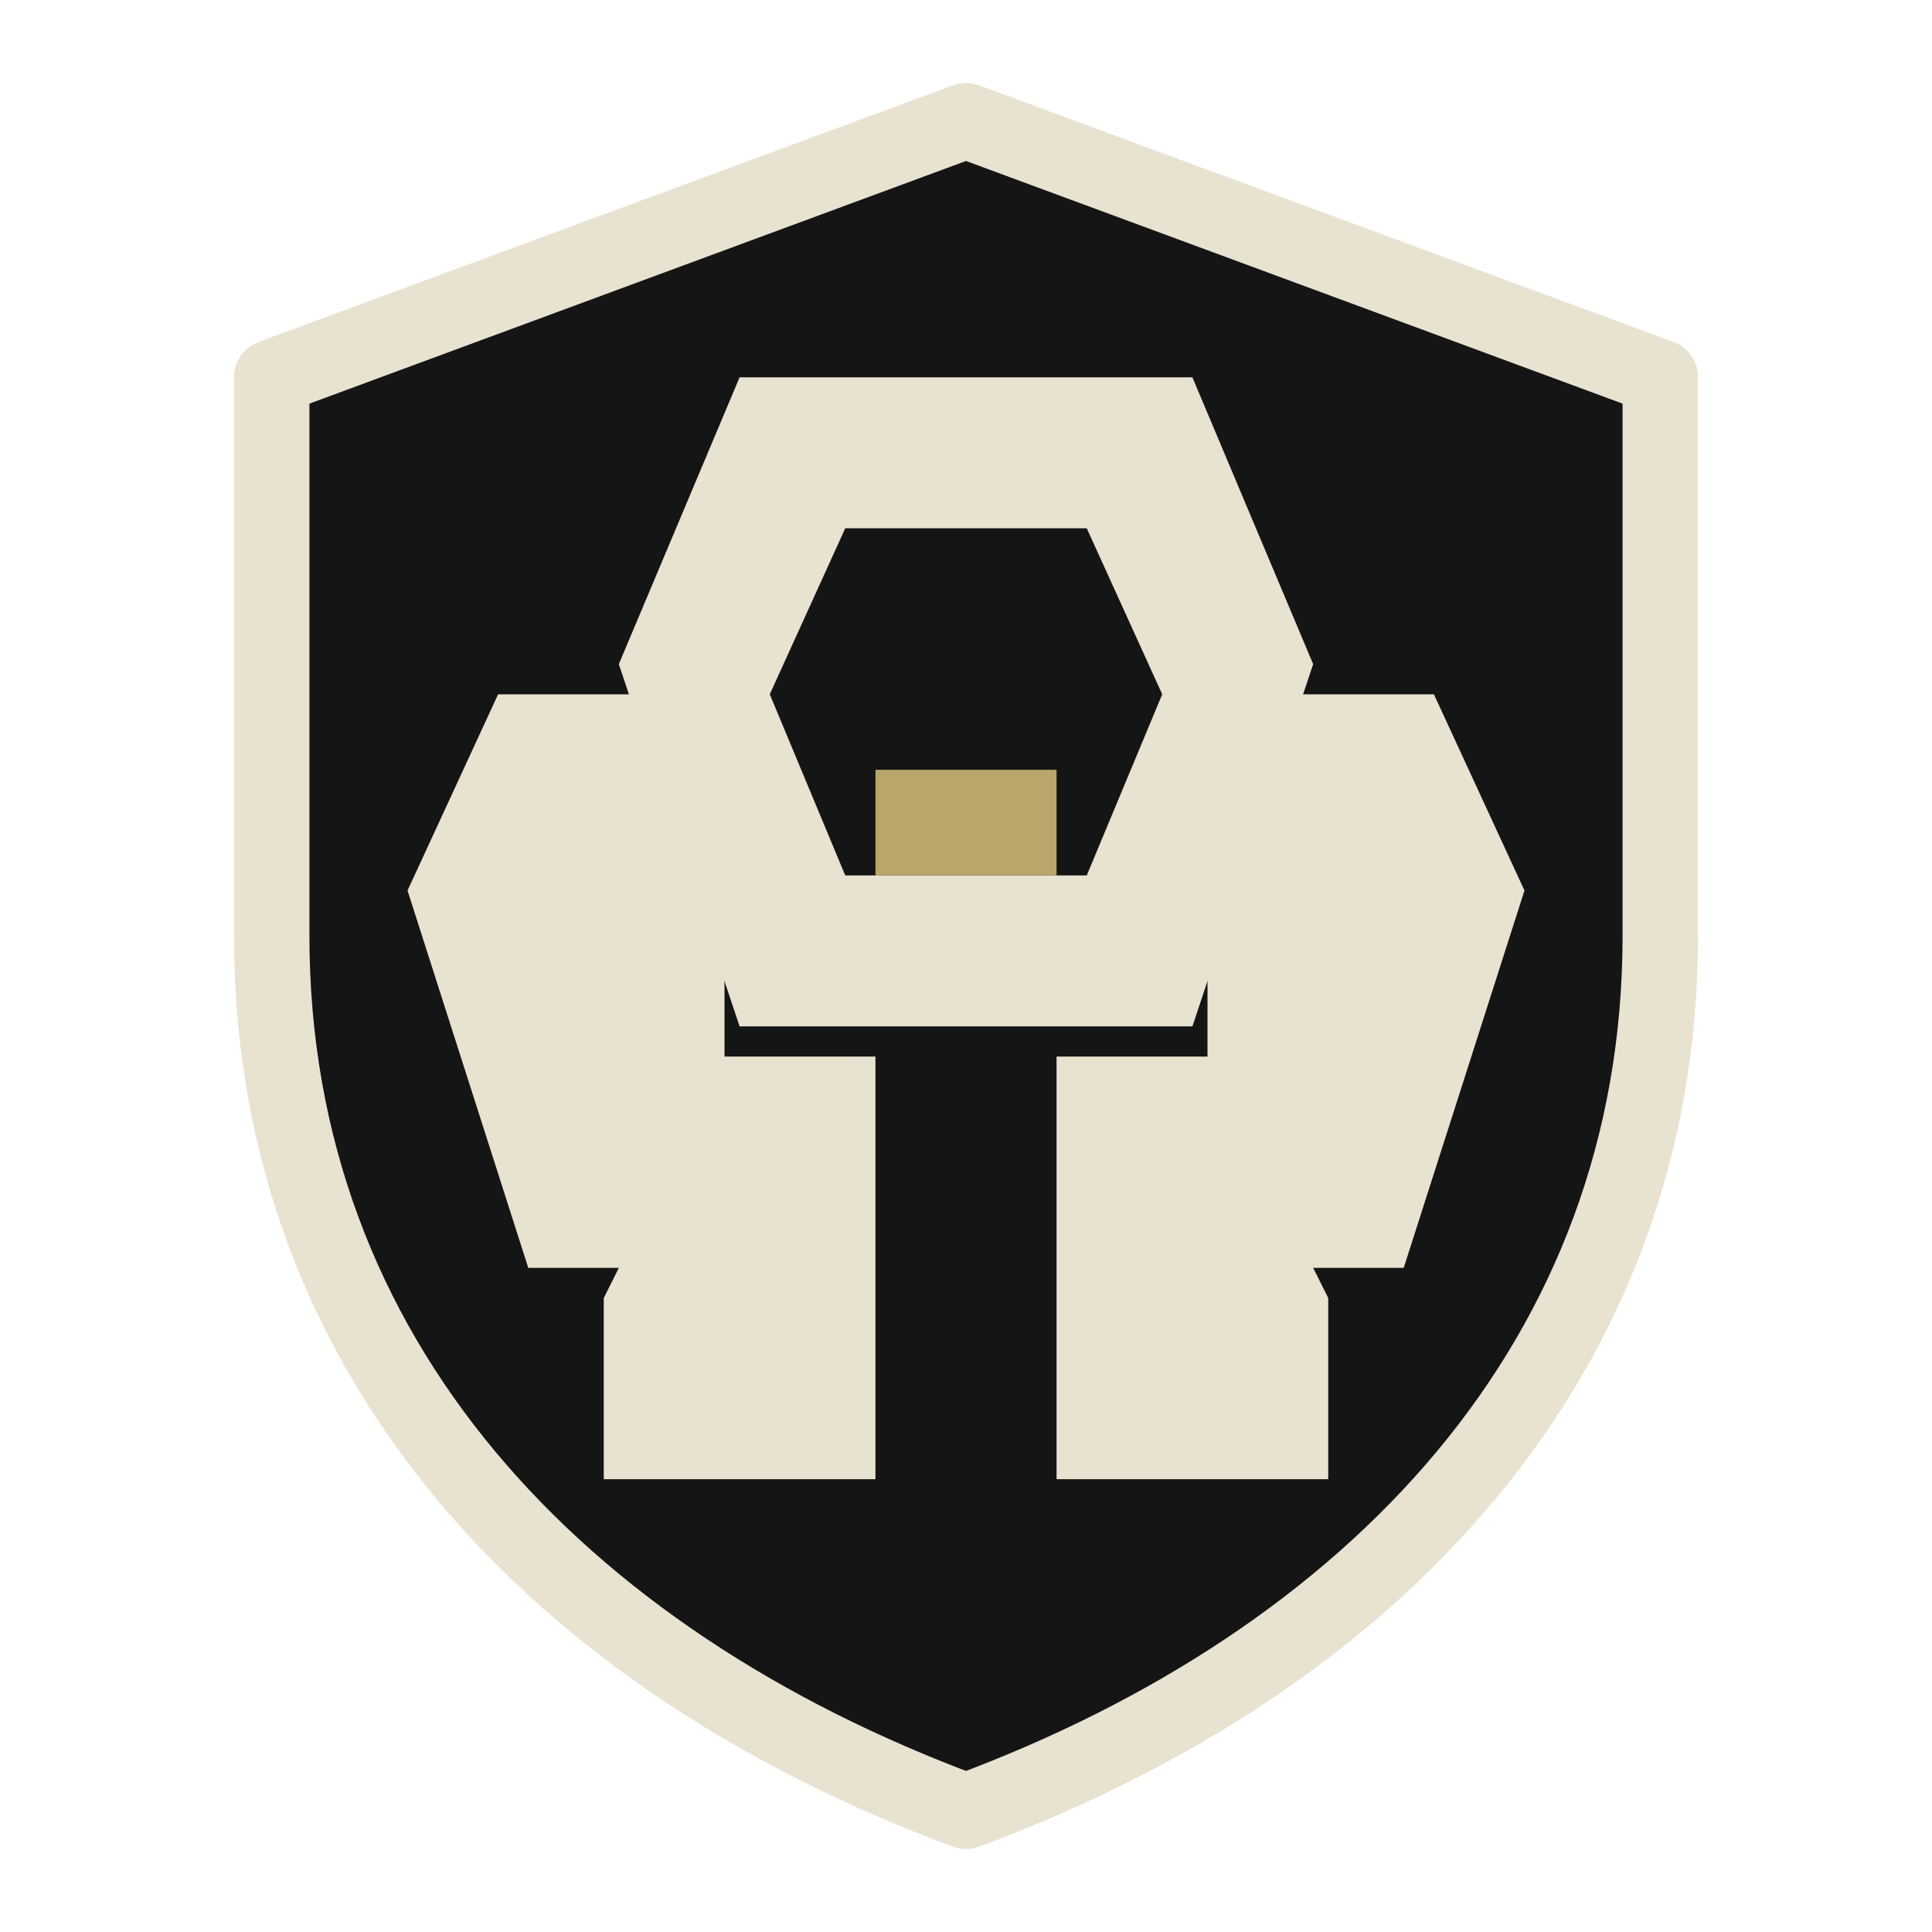
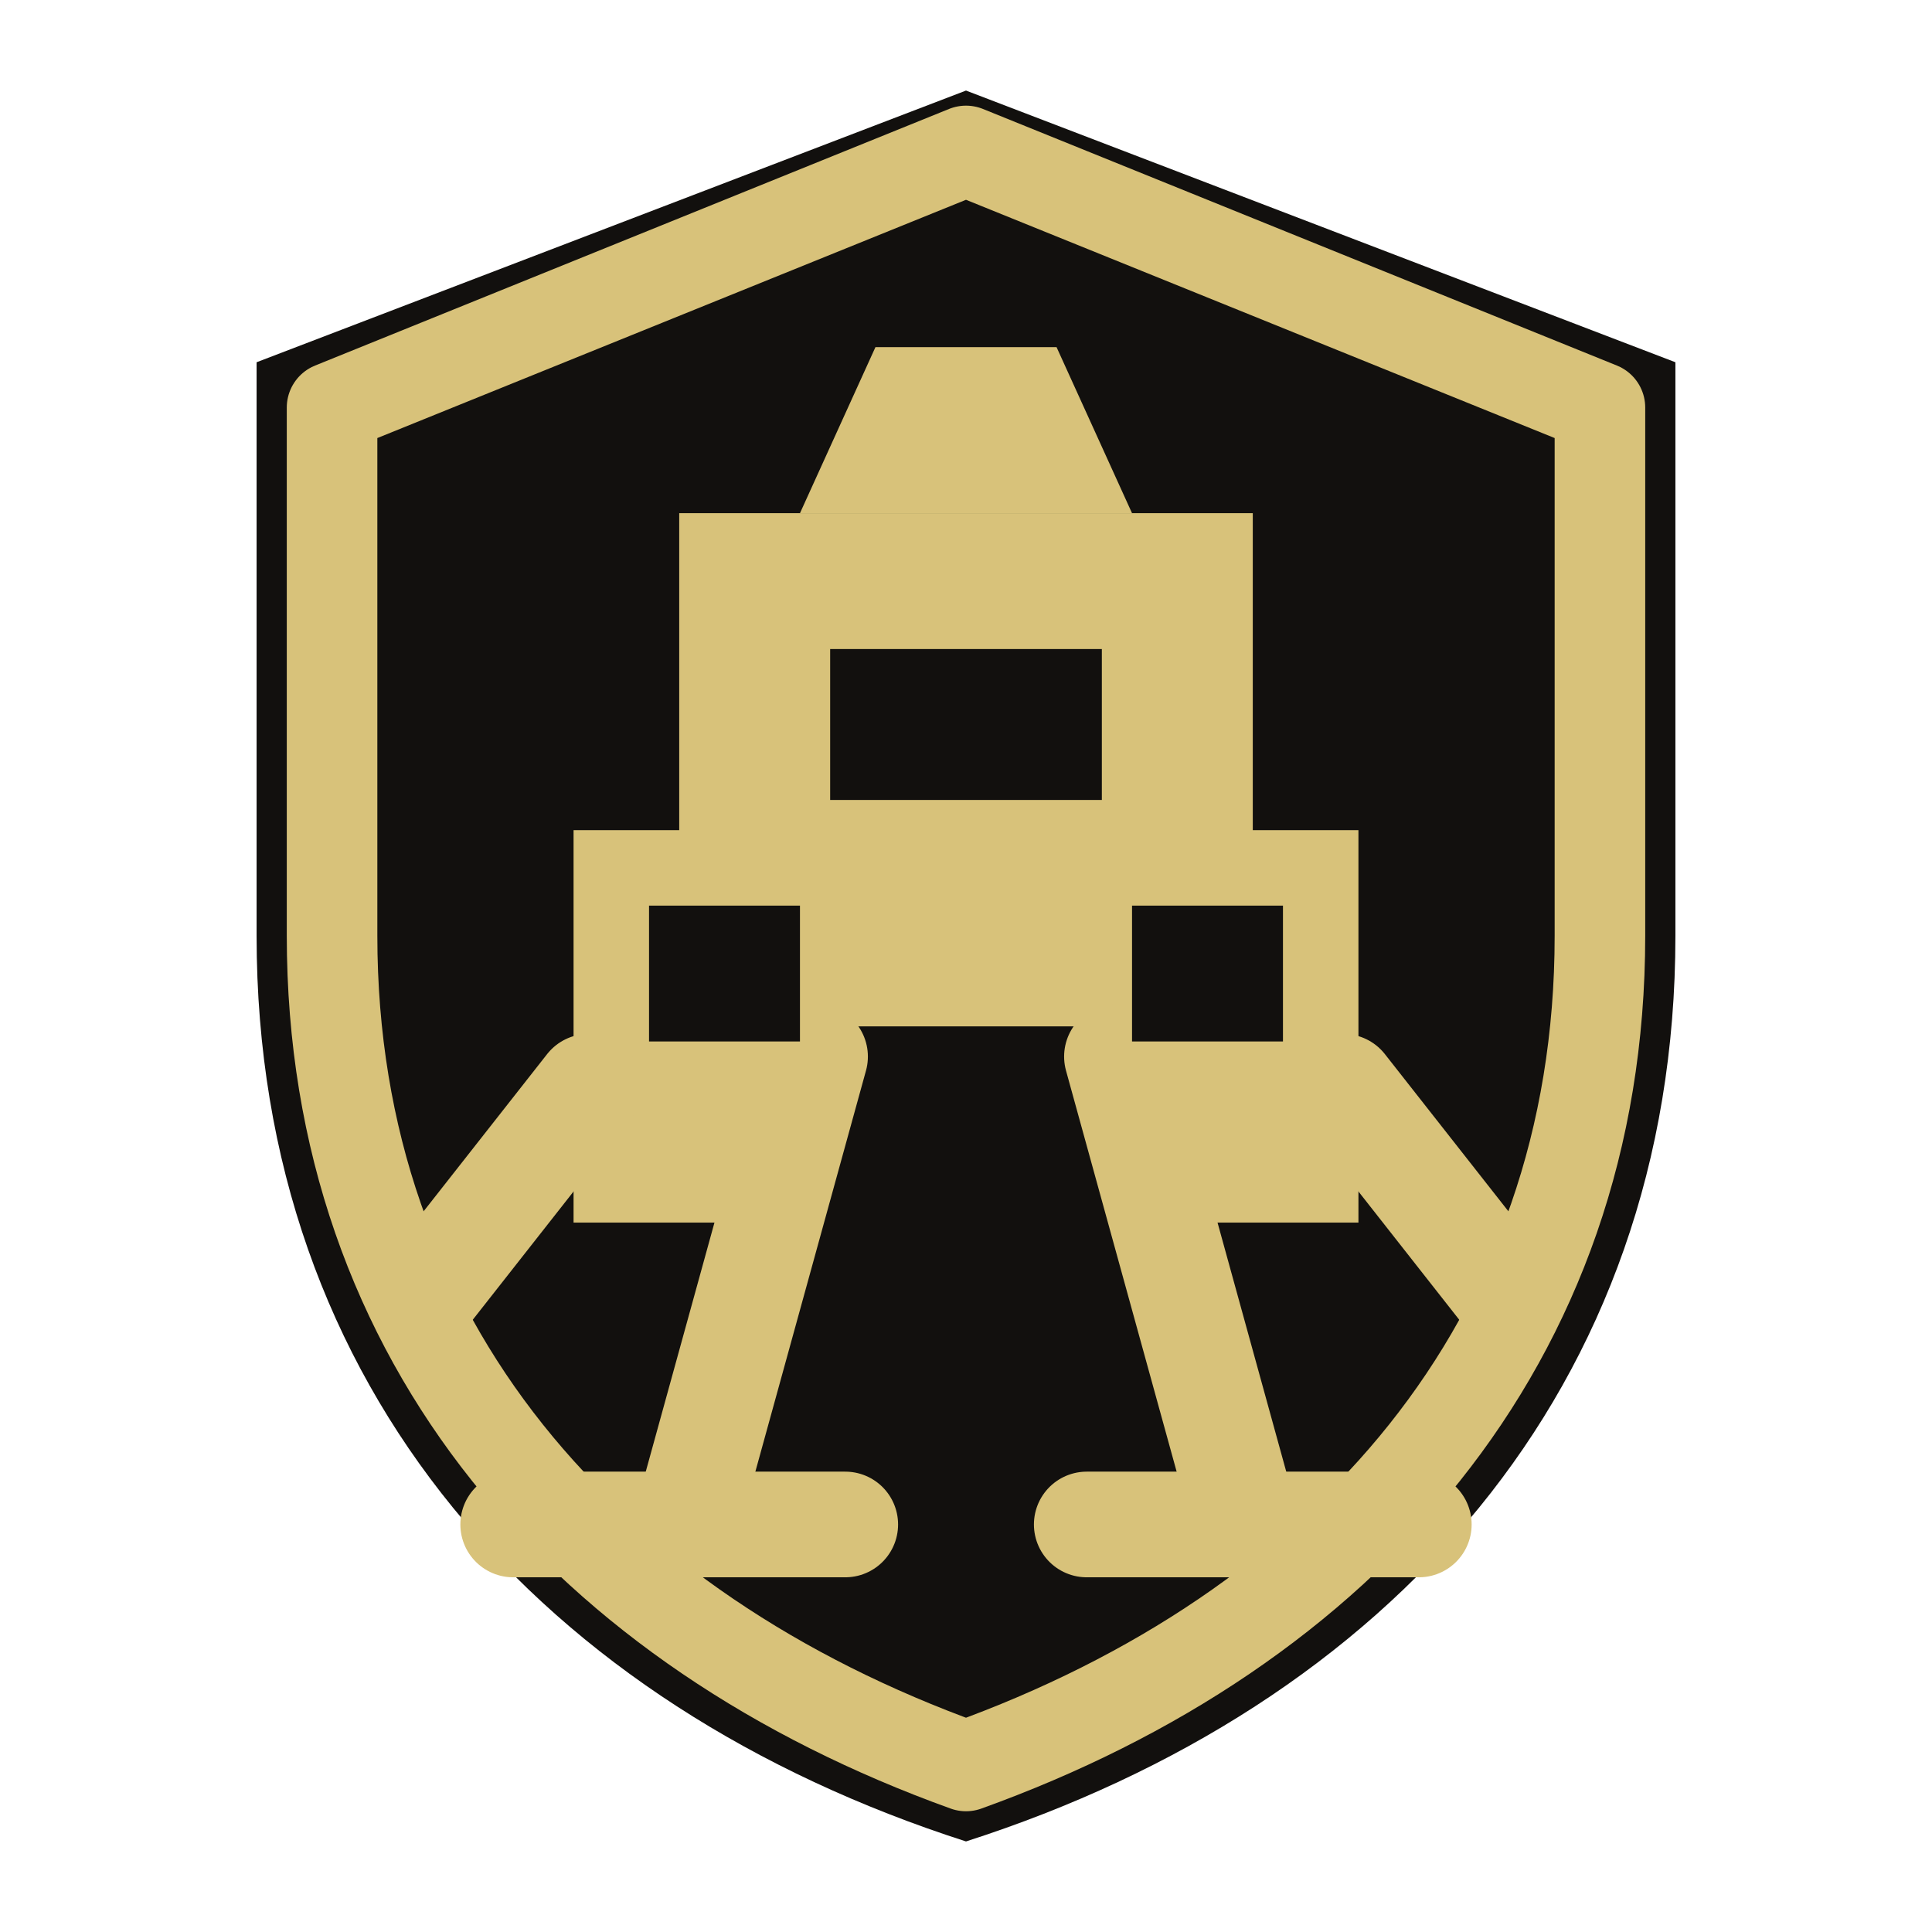
- <svg xmlns="http://www.w3.org/2000/svg" viewBox="0 0 128 128" role="img" aria-label="battlesuit icon">
+ <svg xmlns="http://www.w3.org/2000/svg" viewBox="0 0 128 128" role="img" aria-labelledby="title">
  <defs>
-     <style>.bg{fill:#151515}.fg{fill:#e8e2d0}.st{stroke:#e8e2d0;stroke-width:5;stroke-linecap:round;stroke-linejoin:round;fill:none}.dark{fill:#151515}.acc{fill:#b8a66a}</style>
+     <style>
+     .bg{fill:#12100e;}
+     .ring{fill:none;stroke:#d8c27a;stroke-width:6;stroke-linejoin:round;}
+     .gold{fill:#d8c27a;}
+     .dark{fill:#12100e;}
+     .line{fill:none;stroke:#d8c27a;stroke-width:7;stroke-linecap:round;stroke-linejoin:round;}
+     .thin{fill:none;stroke:#d8c27a;stroke-width:4;stroke-linecap:round;stroke-linejoin:round;}
+     .cut{fill:none;stroke:#12100e;stroke-width:6;stroke-linecap:round;stroke-linejoin:round;}
+   </style>
  </defs>
-   <path class="bg" d="M64 6 112 24v38c0 30-20 50-48 60C36 112 16 92 16 62V24L64 6Z" />
-   <path class="st" d="M64 8 110 25v37c0 28-19 48-46 58-27-10-46-30-46-58V25L64 8Z" />
-   <path class="fg" d="M49 25h30l8 19-8 24H49l-8-24 8-19Zm7 10-5 11 5 12h16l5-12-5-11H56Z" />
-   <path class="fg" d="M33 46h15v38H35l-8-25 6-13Zm47 0h15l6 13-8 25H80V46ZM48 70h10v28H40V86l8-16Zm22 0h10l8 16v12H70V70Z" />
-   <path class="dark" d="M57 39h14v8H57z" />
-   <path class="acc" d="M58 51h12v7H58z" />
+   <path class="bg" d="M64 6 111 24v38c0 30-19 51-47 60C36 113 17 92 17 62V24L64 6Z" />
+   <path class="ring" d="M64 10 106 27v35c0 27-17 46-42 55-25-9-42-28-42-55V27L64 10Z" />
+   <path class="gold" d="M45 34h38v34H45z" />
+   <path class="dark" d="M55 43h18v10H55z" />
+   <path class="gold" d="M38 55h15v26H38zM75 55h15v26H75z" />
+   <path class="line" d="M39 72 28 86M89 72l11 14M54 70l-8 29M74 70l8 29" />
+   <path class="line" d="M34 101h22M72 101h22" />
+   <path class="gold" d="M58 23h12l5 11H53z" />
+   <path class="dark" d="M43 60h10v9H43zM75 60h10v9H75z" />
</svg>
